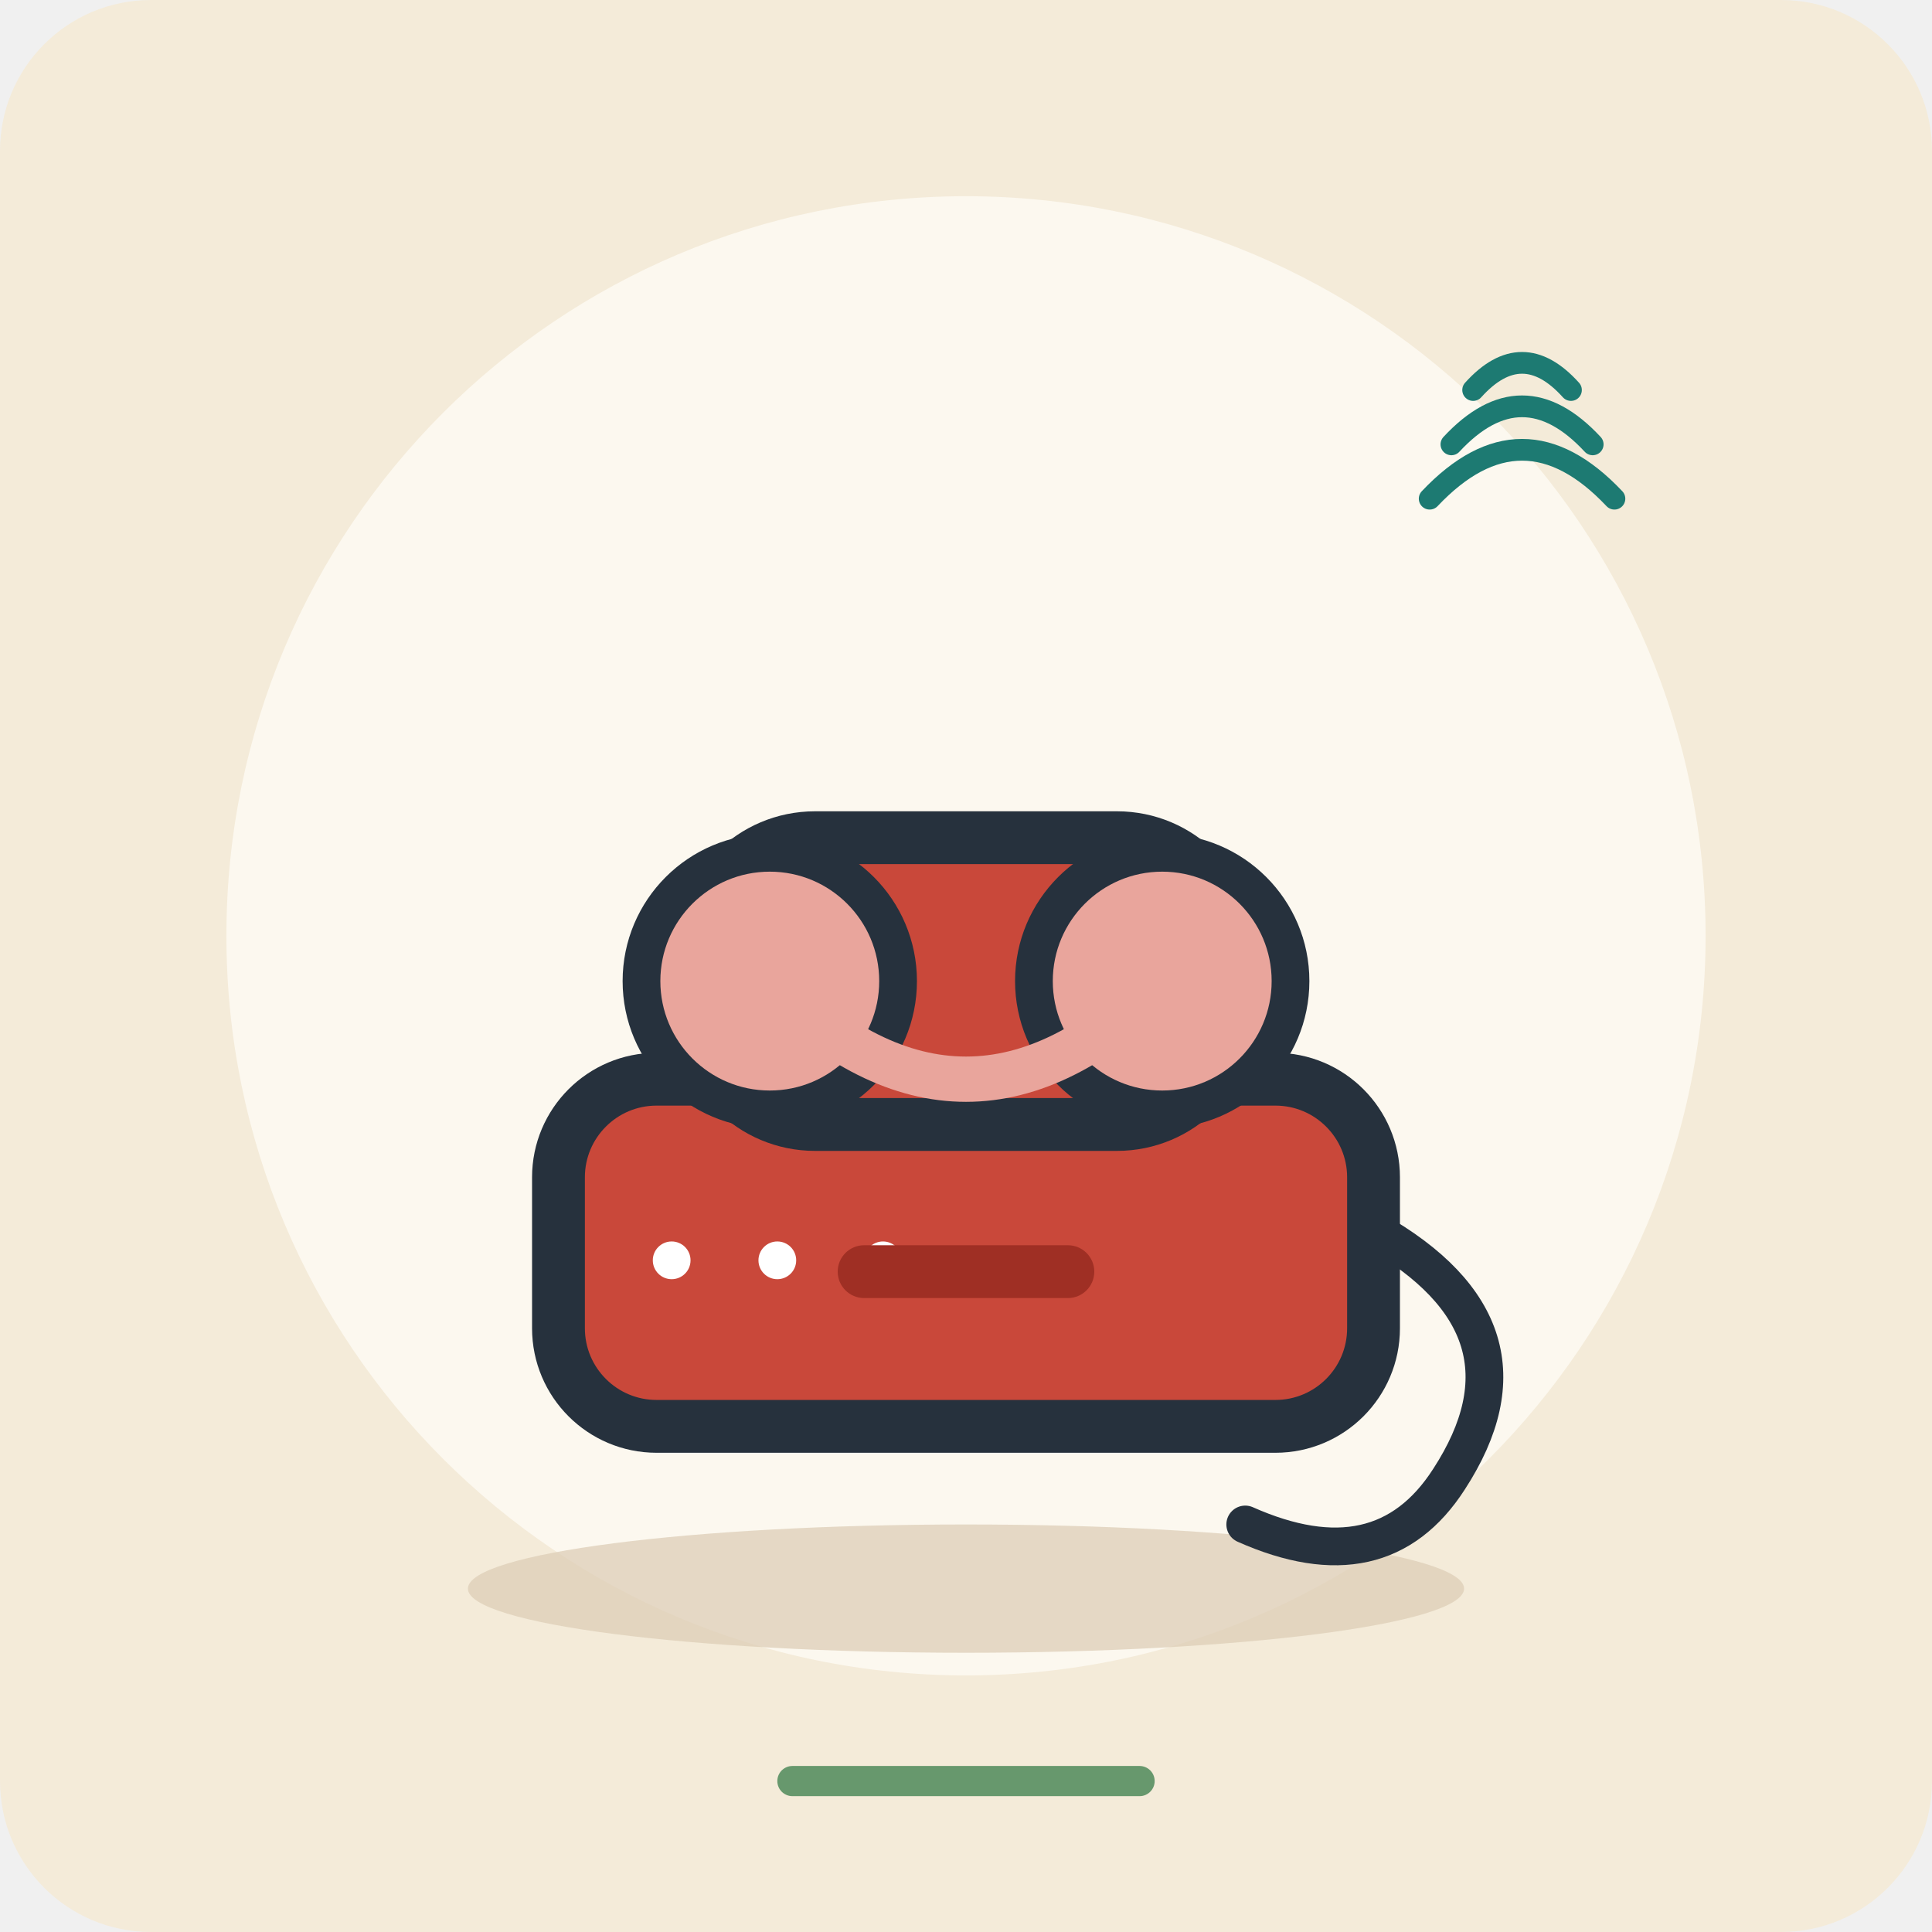
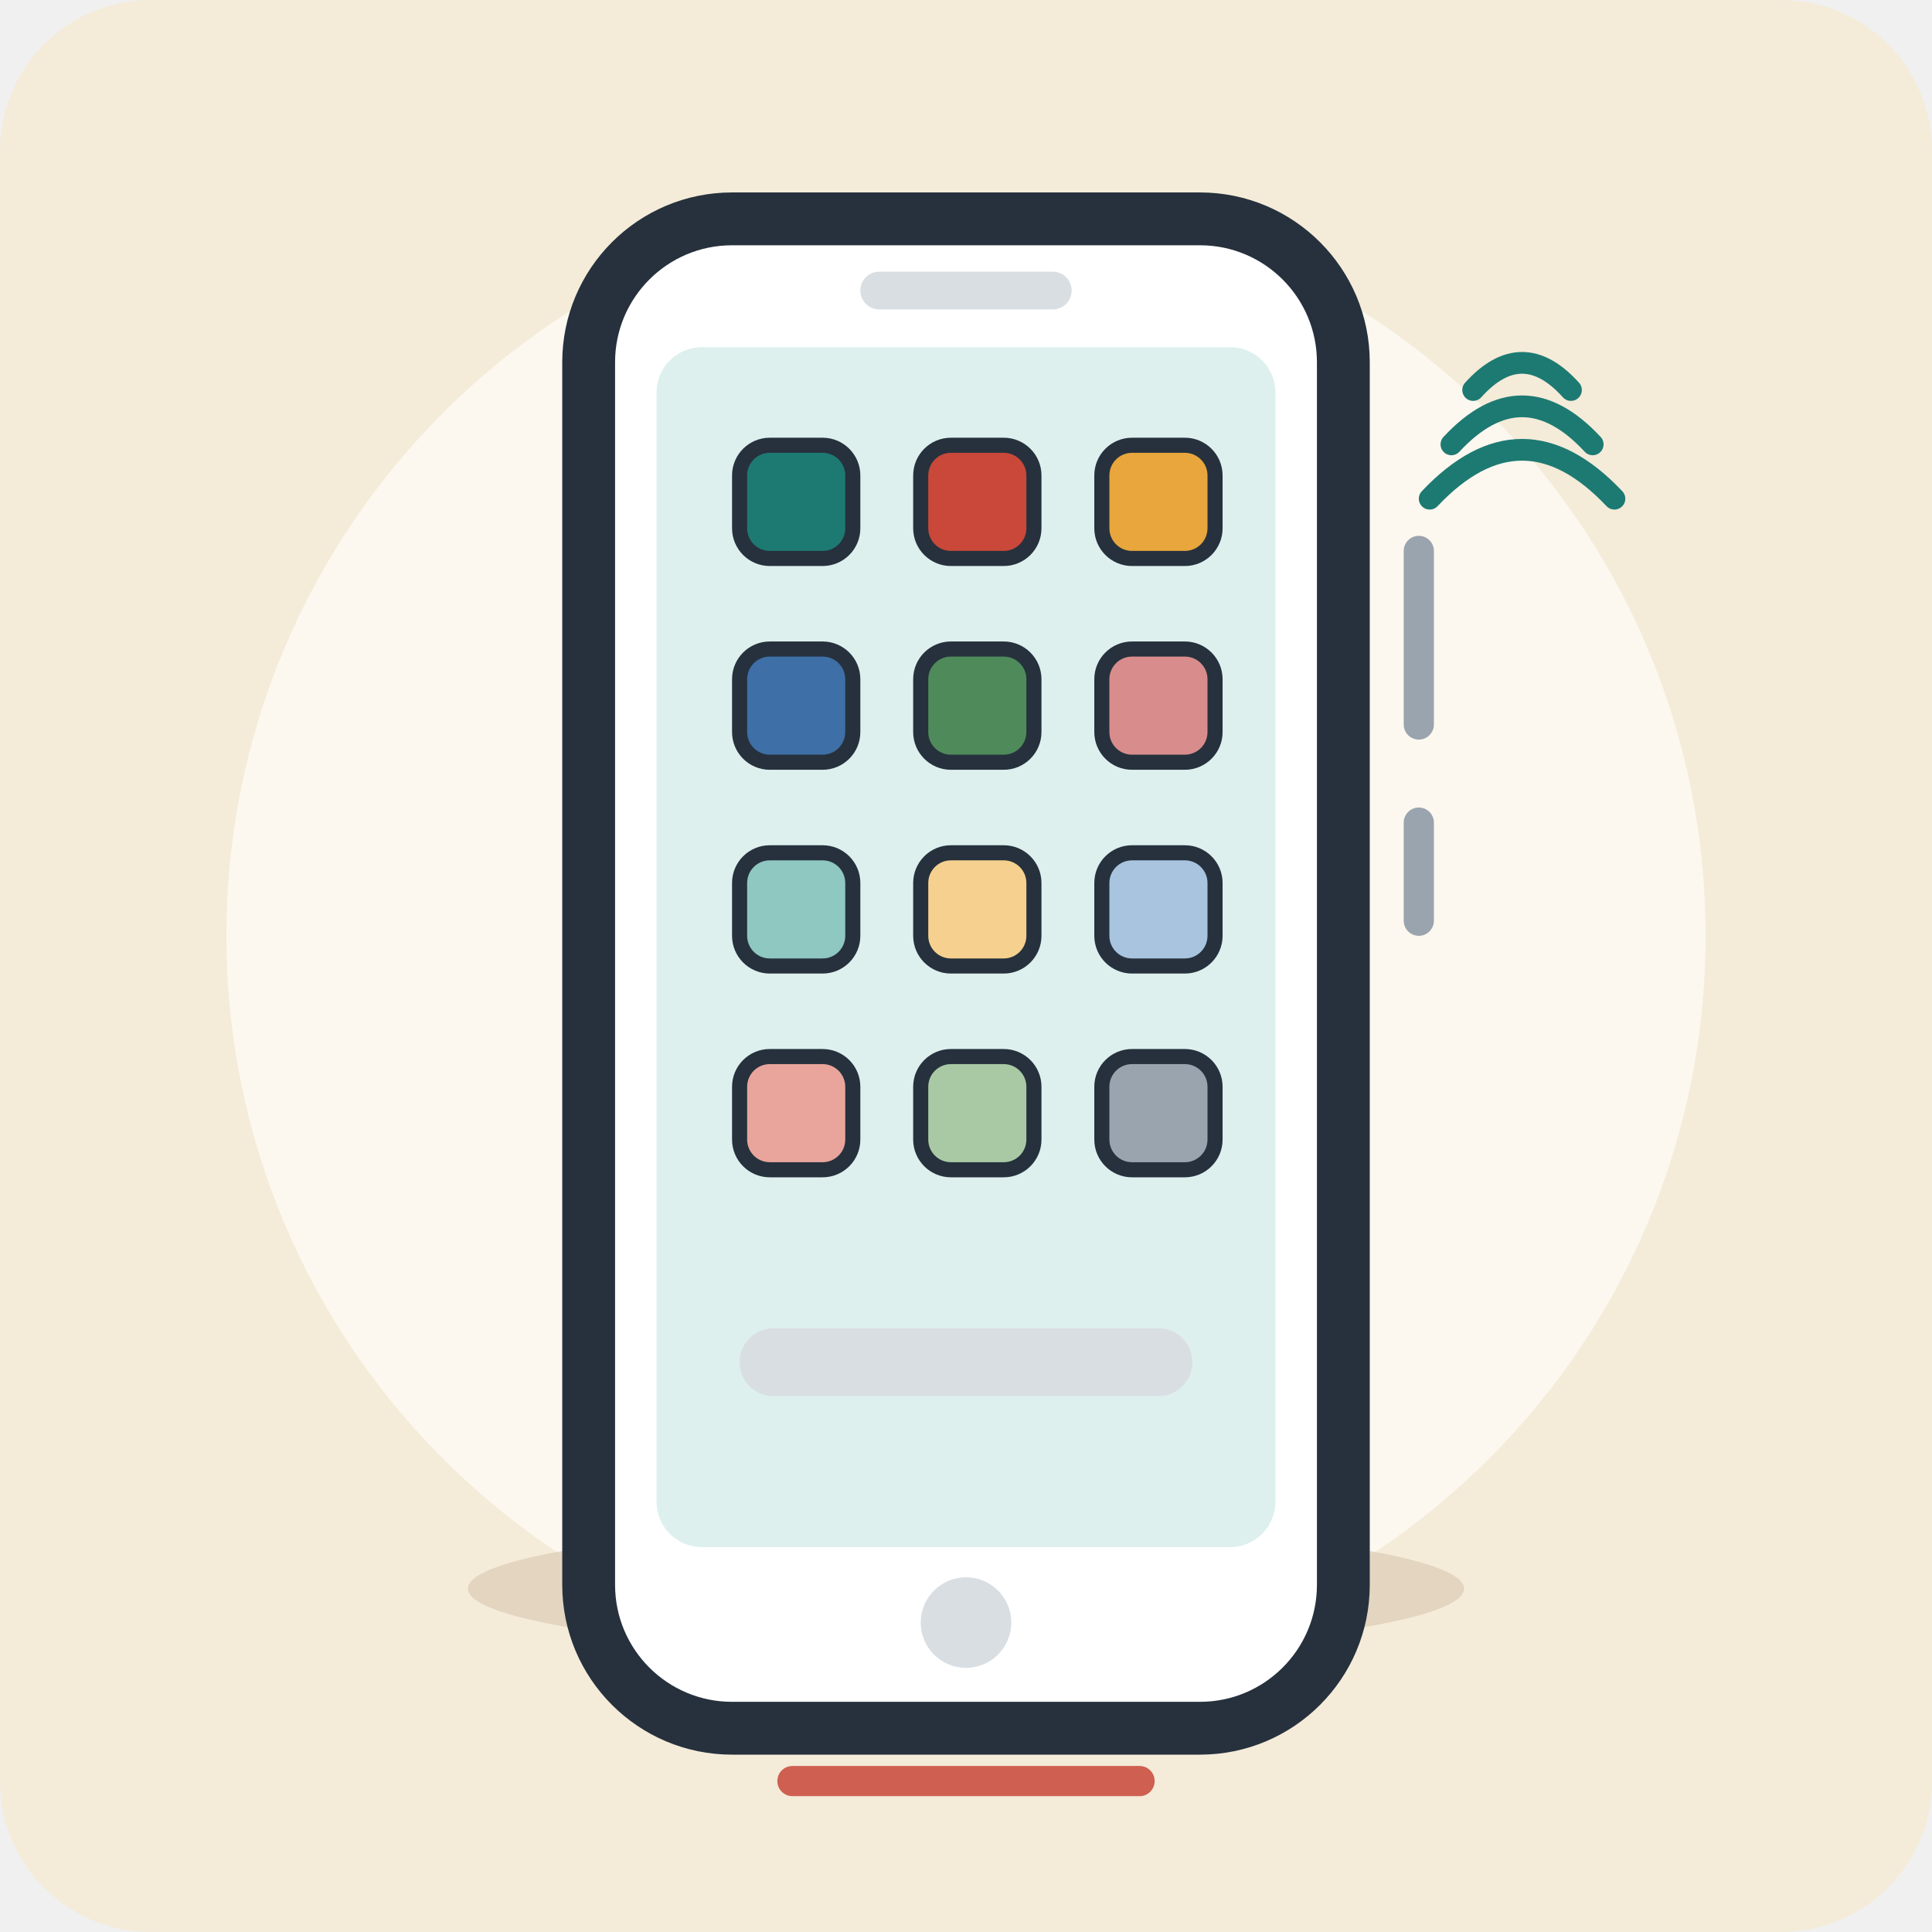
<svg xmlns="http://www.w3.org/2000/svg" viewBox="0 0 512 512" role="img" aria-label="手机响了，旁边有几道声音的波纹">
  <rect width="512" height="512" rx="40" fill="#F4EBD9" />
  <circle cx="256" cy="248" r="196" fill="#FCF8EF" />
  <ellipse cx="256" cy="421" rx="132" ry="17" fill="#DDCEB7" stroke="none" stroke-width="0" opacity="0.75" />
-   <rect x="148" y="286" width="216" height="92" rx="26" fill="#C9483A" stroke="#26313D" stroke-width="14" />
-   <rect x="186" y="222" width="140" height="76" rx="30" fill="#C9483A" stroke="#26313D" stroke-width="14" />
-   <circle cx="204" cy="260" r="34" fill="#E9A59C" stroke="#26313D" stroke-width="10" />
-   <circle cx="308" cy="260" r="34" fill="#E9A59C" stroke="#26313D" stroke-width="10" />
-   <path d="M 204 260 q 52 52 104 0" fill="none" stroke="#E9A59C" stroke-width="12" stroke-linecap="round" stroke-linejoin="round" />
-   <path d="M 364 326 q 46 26 20 66 q -18 28 -54 12" fill="none" stroke="#26313D" stroke-width="10" stroke-linecap="round" stroke-linejoin="round" />
-   <circle cx="178" cy="334" r="5" fill="#FFFFFF" stroke="none" stroke-width="0" />
-   <circle cx="206" cy="334" r="5" fill="#FFFFFF" stroke="none" stroke-width="0" />
-   <circle cx="234" cy="334" r="5" fill="#FFFFFF" stroke="none" stroke-width="0" />
-   <rect x="222" y="330" width="68" height="14" rx="7" fill="#9F2F24" stroke="#26313D" stroke-width="0" />
+   <rect x="156" y="58" width="200" height="400" rx="38" fill="#FFFFFF" stroke="#26313D" stroke-width="14" />
+   <rect x="174" y="92" width="164" height="318" rx="12" fill="#DDF0EE" stroke="#26313D" stroke-width="0" />
+   <rect x="228" y="72" width="56" height="10" rx="5" fill="#D9DEE3" stroke="#26313D" stroke-width="0" />
+   <circle cx="256" cy="430" r="12" fill="#D9DEE3" stroke="none" stroke-width="0" />
+   <rect x="196" y="118" width="30" height="30" rx="8" fill="#1D7A72" stroke="#26313D" stroke-width="4" />
+   <rect x="244" y="118" width="30" height="30" rx="8" fill="#C9483A" stroke="#26313D" stroke-width="4" />
+   <rect x="292" y="118" width="30" height="30" rx="8" fill="#E8A63C" stroke="#26313D" stroke-width="4" />
+   <rect x="196" y="172" width="30" height="30" rx="8" fill="#3E6FA6" stroke="#26313D" stroke-width="4" />
+   <rect x="244" y="172" width="30" height="30" rx="8" fill="#4F8A5B" stroke="#26313D" stroke-width="4" />
+   <rect x="292" y="172" width="30" height="30" rx="8" fill="#D98C8C" stroke="#26313D" stroke-width="4" />
+   <rect x="196" y="226" width="30" height="30" rx="8" fill="#8FC7C1" stroke="#26313D" stroke-width="4" />
+   <rect x="244" y="226" width="30" height="30" rx="8" fill="#F6D08E" stroke="#26313D" stroke-width="4" />
+   <rect x="292" y="226" width="30" height="30" rx="8" fill="#A8C4DF" stroke="#26313D" stroke-width="4" />
+   <rect x="196" y="280" width="30" height="30" rx="8" fill="#E9A59C" stroke="#26313D" stroke-width="4" />
+   <rect x="244" y="280" width="30" height="30" rx="8" fill="#A9C9A4" stroke="#26313D" stroke-width="4" />
+   <rect x="292" y="280" width="30" height="30" rx="8" fill="#9AA4AE" stroke="#26313D" stroke-width="4" />
+   <rect x="196" y="352" width="120" height="18" rx="9" fill="#D9DEE3" stroke="#26313D" stroke-width="0" />
+   <rect x="372" y="142" width="8" height="54" rx="4" fill="#9AA4AE" stroke="#26313D" stroke-width="0" />
+   <rect x="372" y="214" width="8" height="34" rx="4" fill="#9AA4AE" stroke="#26313D" stroke-width="0" />
  <g transform="translate(412 112) scale(0.72) translate(-50 -50)">
    <path d="M 20 38 q 18 -20 36 0" fill="none" stroke="#1D7A72" stroke-width="8" stroke-linecap="round" stroke-linejoin="round" />
    <path d="M 12 58 q 26 -28 52 0" fill="none" stroke="#1D7A72" stroke-width="8" stroke-linecap="round" stroke-linejoin="round" />
    <path d="M 4 78 q 34 -36 68 0" fill="none" stroke="#1D7A72" stroke-width="8" stroke-linecap="round" stroke-linejoin="round" />
  </g>
-   <rect x="206" y="468" width="100" height="8" rx="4" fill="#4F8A5B" stroke="none" stroke-width="0" opacity="0.85" />
+   <rect x="206" y="468" width="100" height="8" rx="4" fill="#C9483A" stroke="none" stroke-width="0" opacity="0.85" />
</svg>
